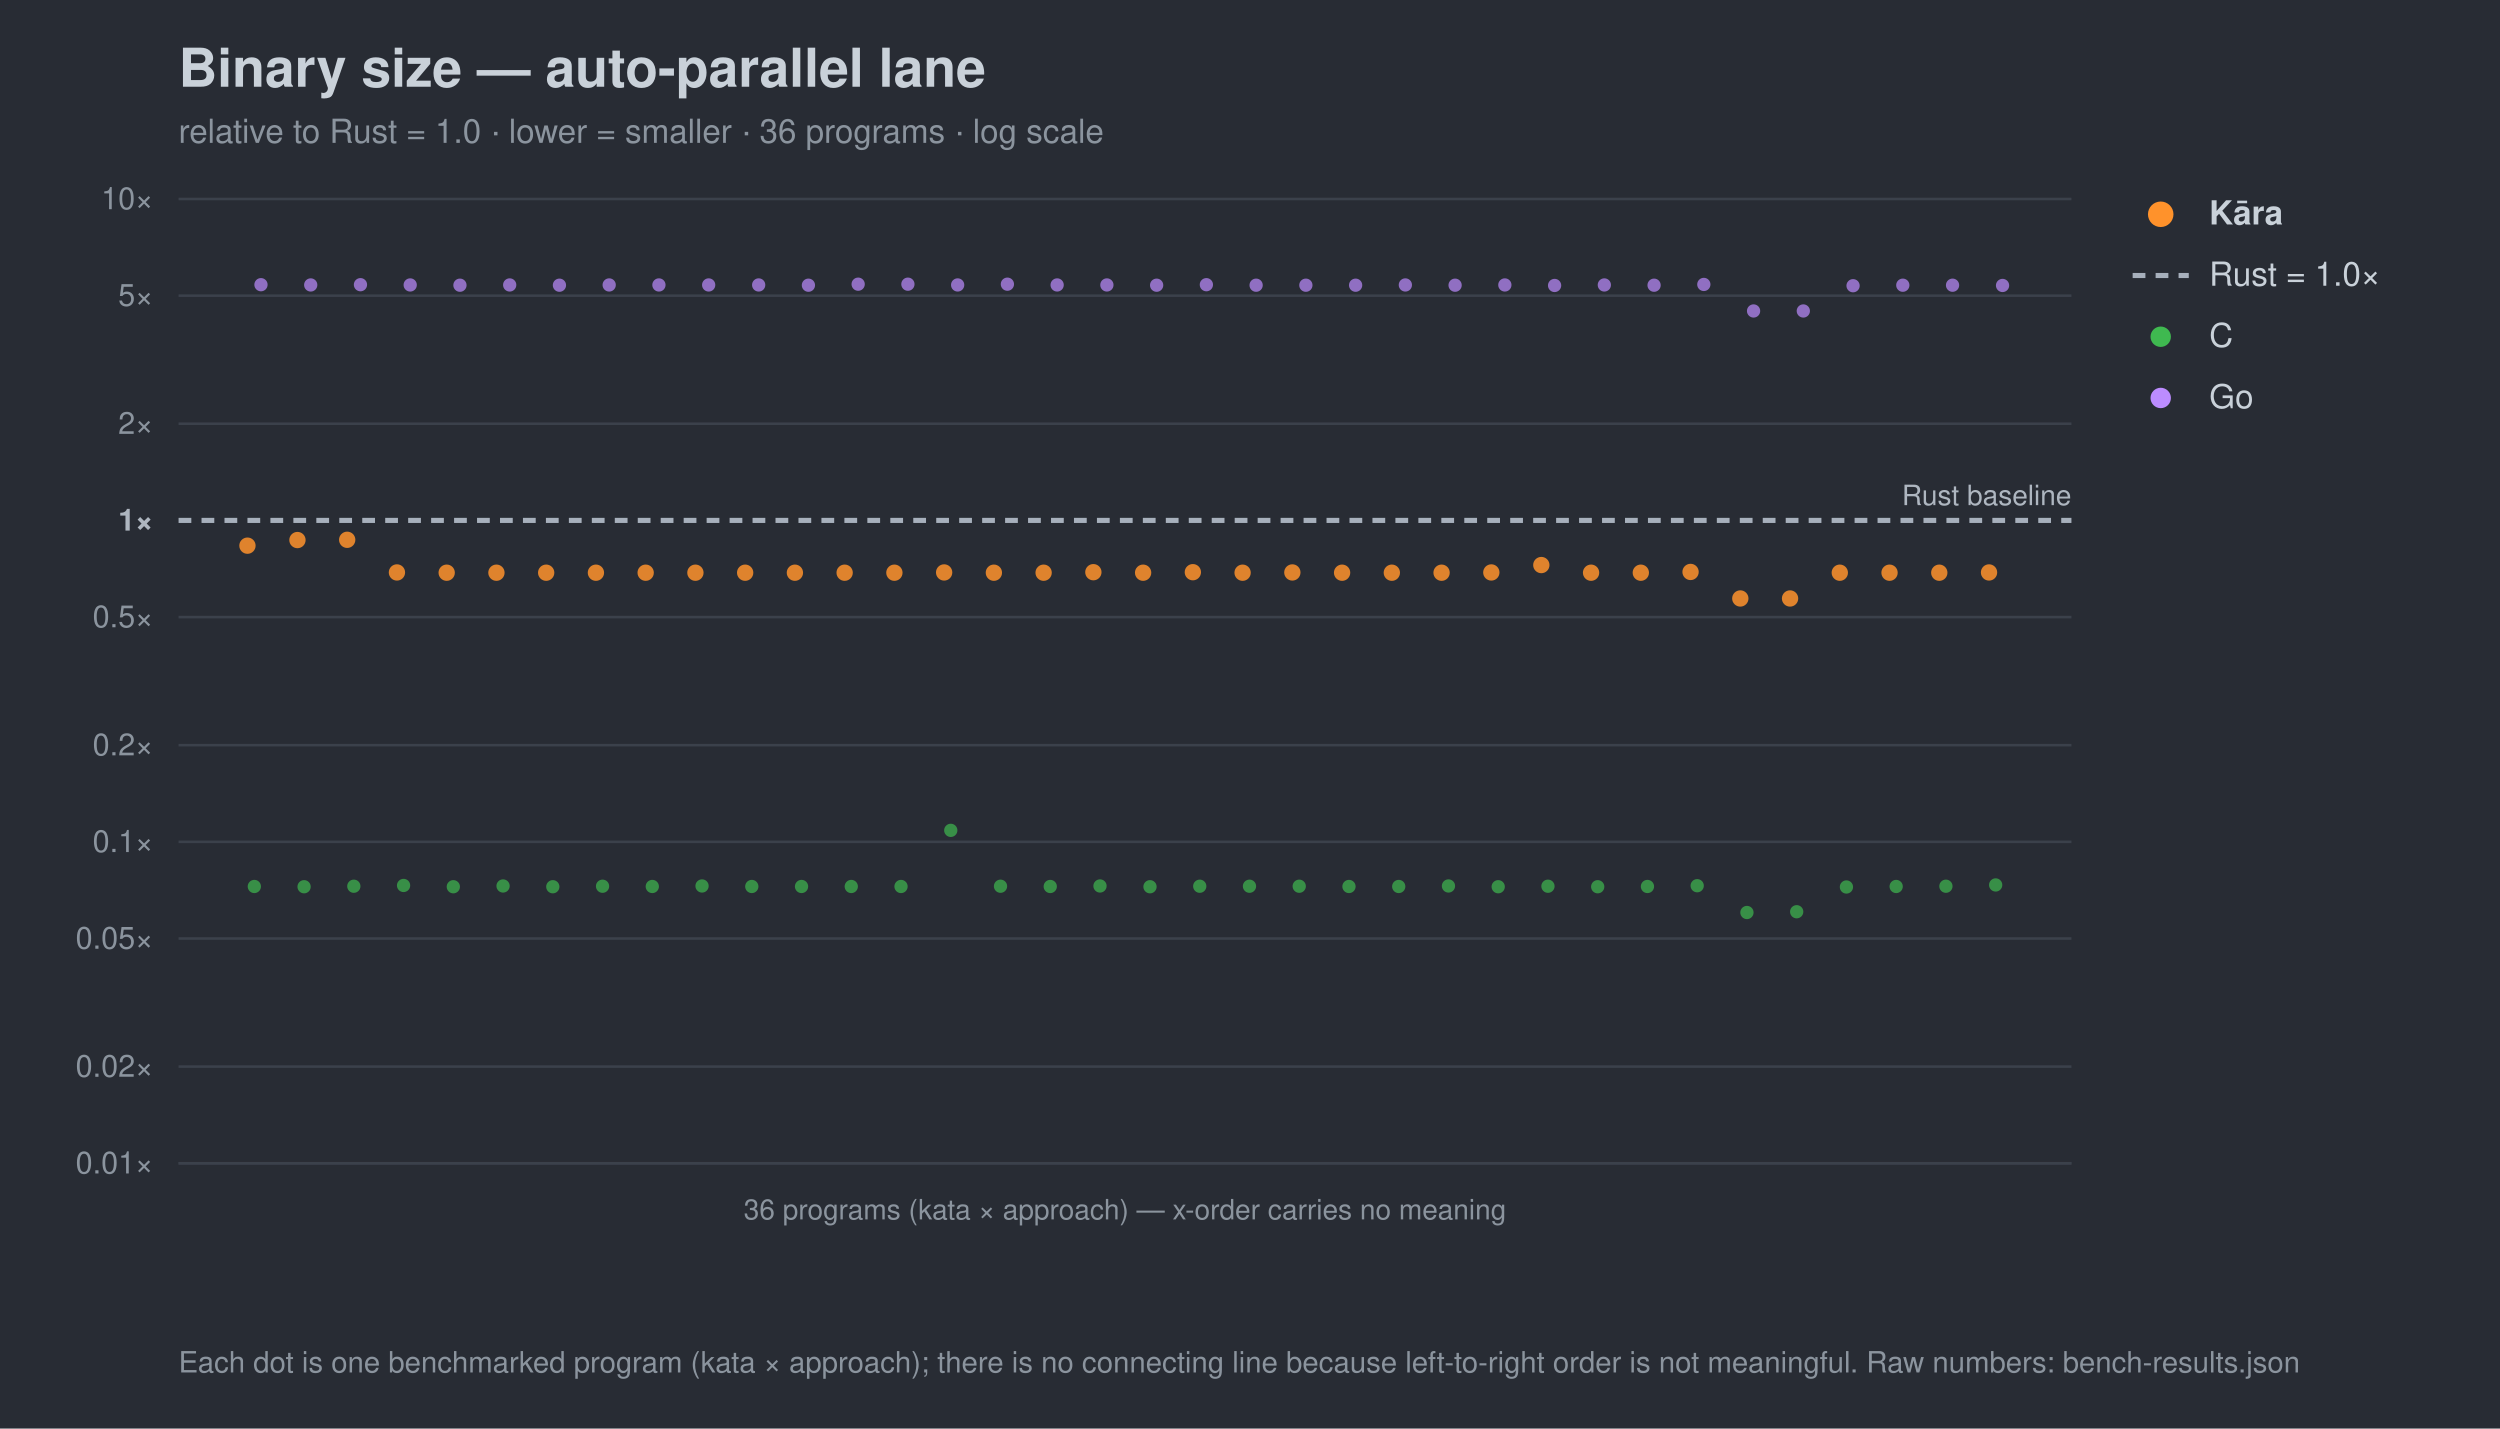
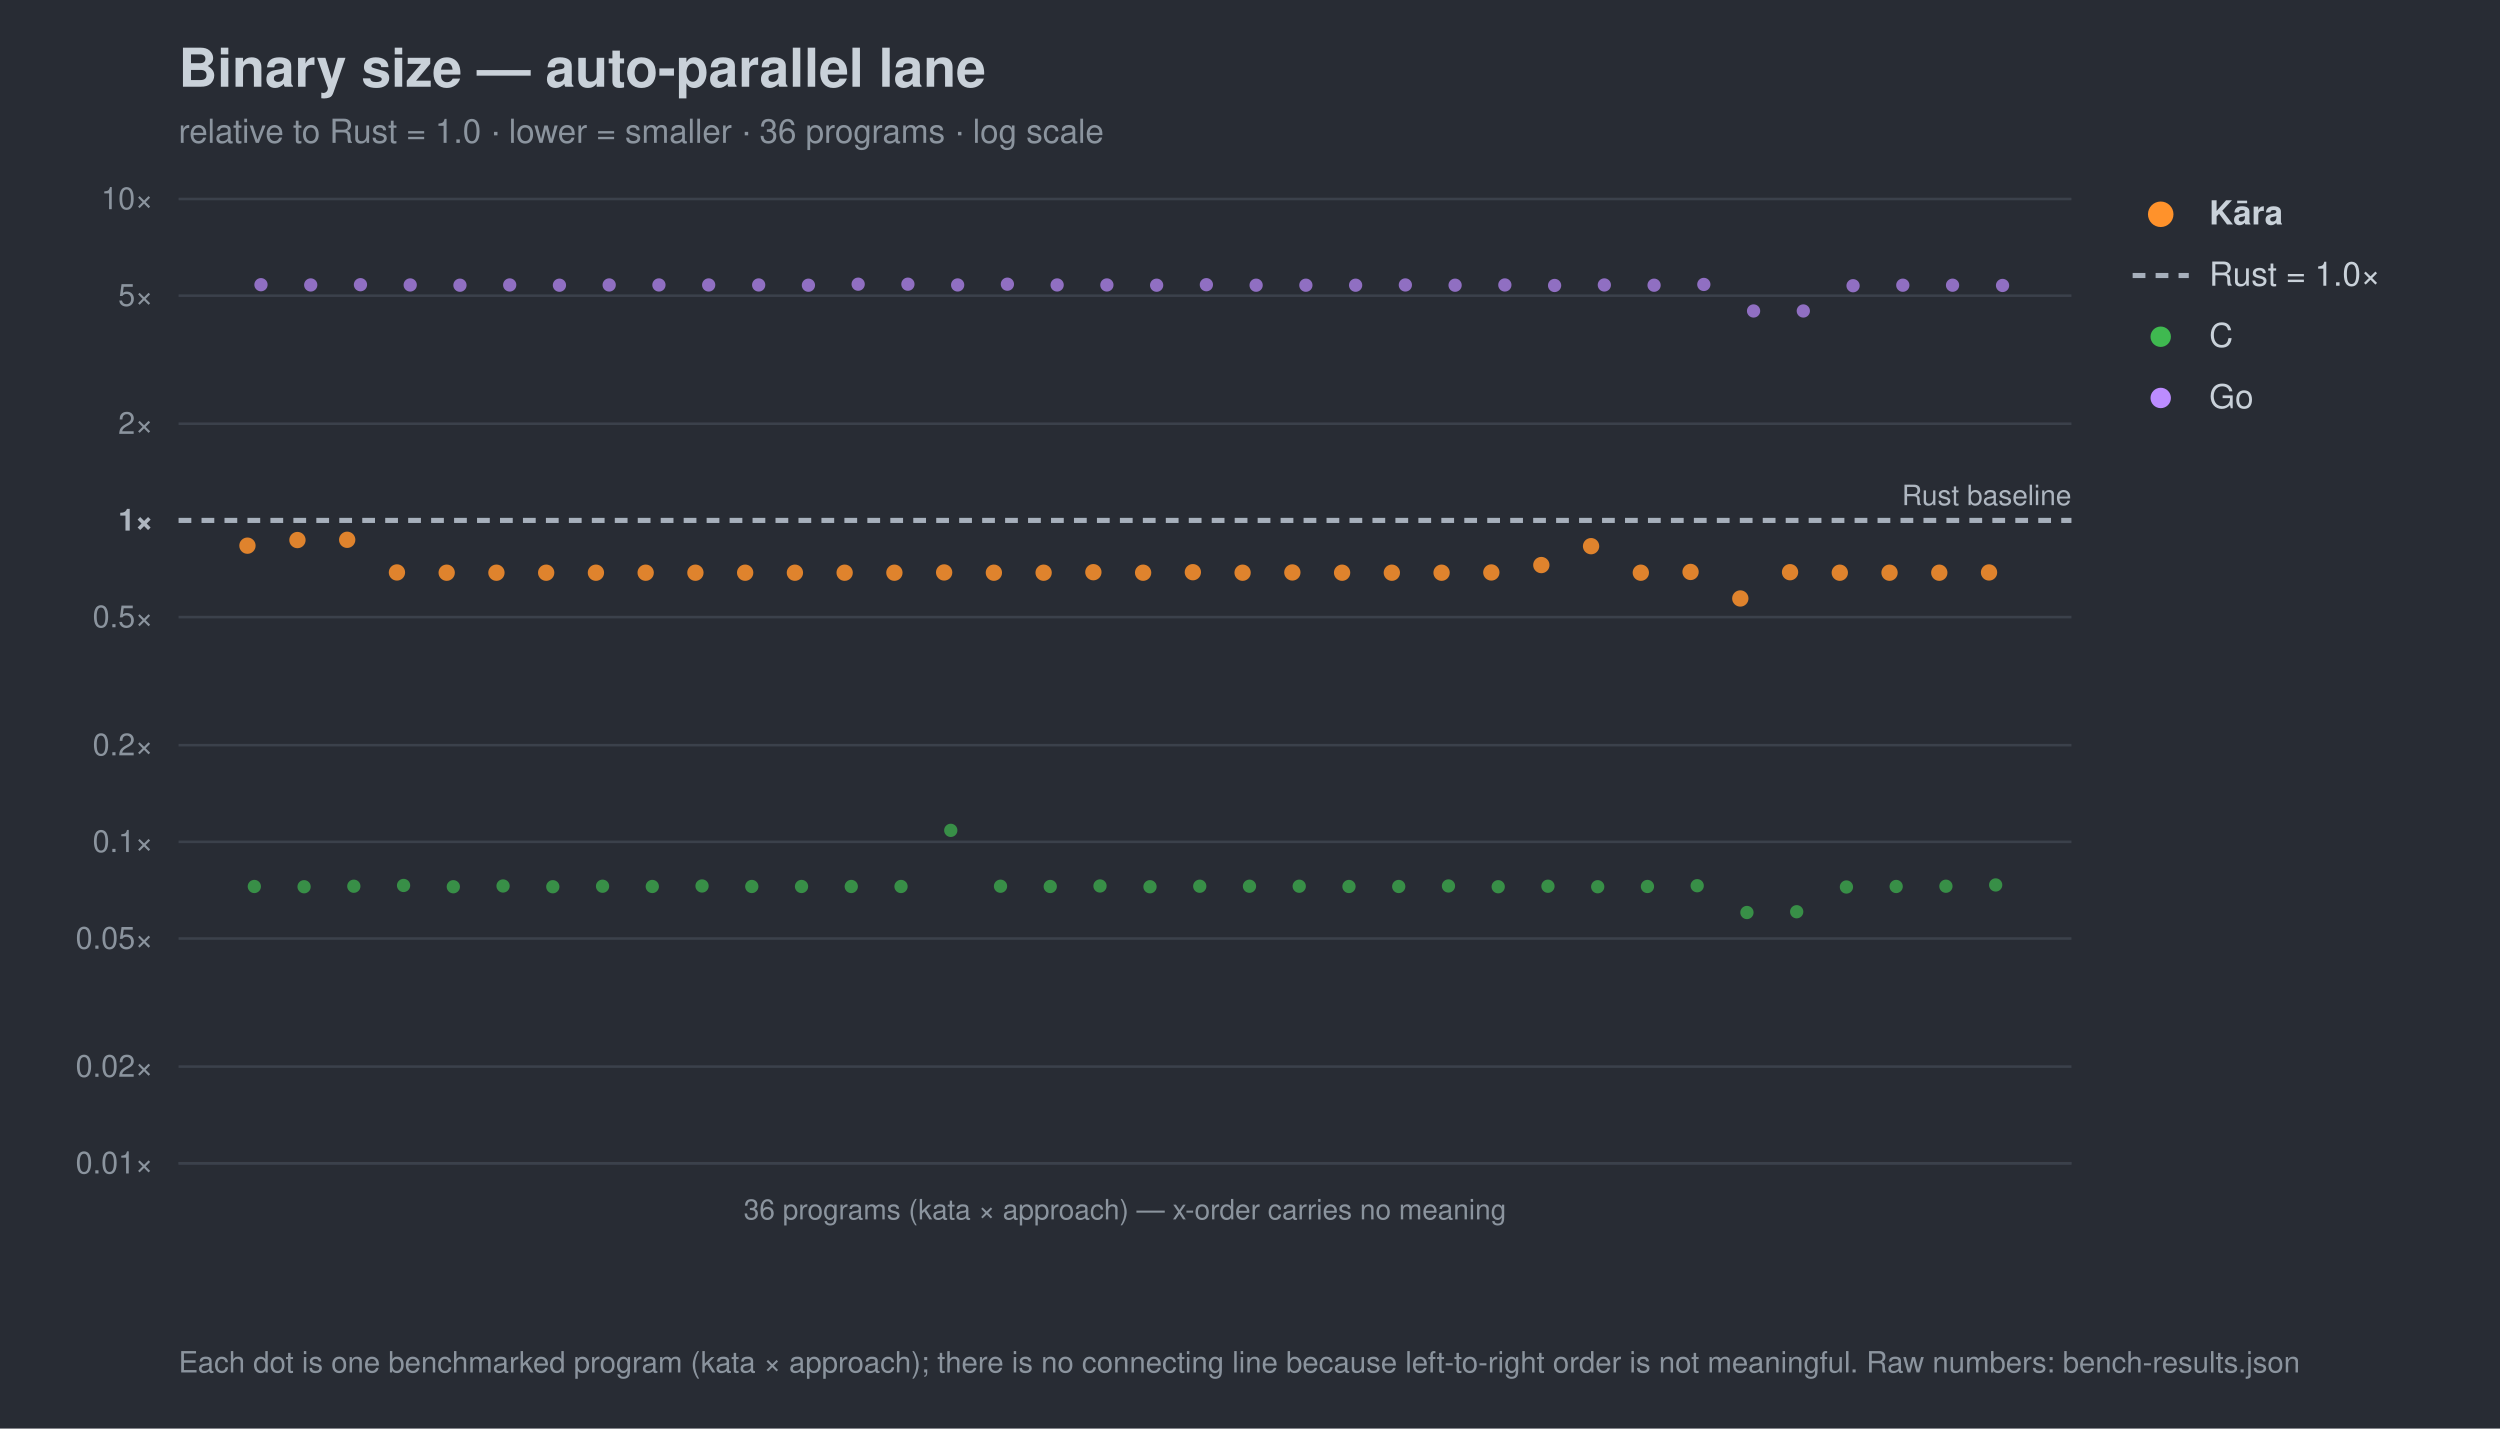
<svg xmlns="http://www.w3.org/2000/svg" width="980" height="560" viewBox="0 0 980 560" font-family="-apple-system,Segoe UI,Helvetica,Arial,sans-serif">
  <rect width="980" height="560" fill="#282c34" />
  <text x="70" y="34" font-size="21" font-weight="700" fill="#c9d1d9">Binary size — auto-parallel lane</text>
  <text x="70" y="56" font-size="13" fill="#8b949e">relative to Rust = 1.0 · lower = smaller · 36 programs · log scale</text>
  <line x1="70" y1="456.0" x2="812" y2="456.0" stroke="#3b414b" stroke-width="1" />
  <text x="60" y="460.0" font-size="12" text-anchor="end" fill="#8b949e">0.01×</text>
  <line x1="70" y1="418.1" x2="812" y2="418.1" stroke="#3b414b" stroke-width="1" />
  <text x="60" y="422.1" font-size="12" text-anchor="end" fill="#8b949e">0.02×</text>
  <line x1="70" y1="367.9" x2="812" y2="367.9" stroke="#3b414b" stroke-width="1" />
  <text x="60" y="371.9" font-size="12" text-anchor="end" fill="#8b949e">0.05×</text>
  <line x1="70" y1="330.0" x2="812" y2="330.0" stroke="#3b414b" stroke-width="1" />
  <text x="60" y="334.0" font-size="12" text-anchor="end" fill="#8b949e">0.1×</text>
  <line x1="70" y1="292.1" x2="812" y2="292.1" stroke="#3b414b" stroke-width="1" />
  <text x="60" y="296.1" font-size="12" text-anchor="end" fill="#8b949e">0.2×</text>
  <line x1="70" y1="241.9" x2="812" y2="241.9" stroke="#3b414b" stroke-width="1" />
  <text x="60" y="245.9" font-size="12" text-anchor="end" fill="#8b949e">0.5×</text>
  <line x1="70" y1="204.0" x2="812" y2="204.0" stroke="#a7b0bc" stroke-width="2" stroke-dasharray="5 4" />
  <text x="60" y="208.0" font-size="12" text-anchor="end" fill="#aeb6c0" font-weight="700">1×</text>
  <line x1="70" y1="166.1" x2="812" y2="166.1" stroke="#3b414b" stroke-width="1" />
  <text x="60" y="170.1" font-size="12" text-anchor="end" fill="#8b949e">2×</text>
  <line x1="70" y1="115.9" x2="812" y2="115.9" stroke="#3b414b" stroke-width="1" />
  <text x="60" y="119.9" font-size="12" text-anchor="end" fill="#8b949e">5×</text>
  <line x1="70" y1="78.0" x2="812" y2="78.0" stroke="#3b414b" stroke-width="1" />
  <text x="60" y="82.0" font-size="12" text-anchor="end" fill="#8b949e">10×</text>
  <text x="812" y="198.0" font-size="11" text-anchor="end" fill="#aeb6c0">Rust baseline</text>
  <line x1="70" y1="456" x2="812" y2="456" stroke="#3b414b" />
  <text x="441.0" y="478" font-size="11" text-anchor="middle" fill="#8b949e">36 programs (kata × approach) — x-order carries no meaning</text>
  <circle cx="99.7" cy="347.5" r="2.6" fill="#3fb950" opacity="0.7" />
  <circle cx="119.2" cy="347.6" r="2.6" fill="#3fb950" opacity="0.7" />
  <circle cx="138.7" cy="347.4" r="2.6" fill="#3fb950" opacity="0.7" />
  <circle cx="158.2" cy="347.1" r="2.6" fill="#3fb950" opacity="0.7" />
  <circle cx="177.7" cy="347.6" r="2.6" fill="#3fb950" opacity="0.7" />
  <circle cx="197.2" cy="347.3" r="2.6" fill="#3fb950" opacity="0.7" />
  <circle cx="216.7" cy="347.6" r="2.6" fill="#3fb950" opacity="0.7" />
  <circle cx="236.2" cy="347.4" r="2.6" fill="#3fb950" opacity="0.7" />
  <circle cx="255.7" cy="347.5" r="2.6" fill="#3fb950" opacity="0.7" />
  <circle cx="275.2" cy="347.3" r="2.6" fill="#3fb950" opacity="0.7" />
  <circle cx="294.7" cy="347.5" r="2.6" fill="#3fb950" opacity="0.7" />
  <circle cx="314.2" cy="347.5" r="2.6" fill="#3fb950" opacity="0.7" />
  <circle cx="333.7" cy="347.5" r="2.6" fill="#3fb950" opacity="0.7" />
  <circle cx="353.2" cy="347.5" r="2.6" fill="#3fb950" opacity="0.7" />
  <circle cx="372.7" cy="325.5" r="2.6" fill="#3fb950" opacity="0.7" />
  <circle cx="392.2" cy="347.4" r="2.6" fill="#3fb950" opacity="0.7" />
  <circle cx="411.7" cy="347.5" r="2.6" fill="#3fb950" opacity="0.7" />
  <circle cx="431.2" cy="347.3" r="2.6" fill="#3fb950" opacity="0.7" />
  <circle cx="450.8" cy="347.6" r="2.6" fill="#3fb950" opacity="0.7" />
  <circle cx="470.3" cy="347.4" r="2.6" fill="#3fb950" opacity="0.7" />
  <circle cx="489.8" cy="347.4" r="2.6" fill="#3fb950" opacity="0.7" />
  <circle cx="509.3" cy="347.4" r="2.6" fill="#3fb950" opacity="0.7" />
  <circle cx="528.8" cy="347.5" r="2.6" fill="#3fb950" opacity="0.7" />
  <circle cx="548.3" cy="347.5" r="2.6" fill="#3fb950" opacity="0.7" />
  <circle cx="567.8" cy="347.3" r="2.6" fill="#3fb950" opacity="0.7" />
  <circle cx="587.3" cy="347.6" r="2.6" fill="#3fb950" opacity="0.7" />
  <circle cx="606.8" cy="347.4" r="2.6" fill="#3fb950" opacity="0.7" />
  <circle cx="626.3" cy="347.6" r="2.6" fill="#3fb950" opacity="0.7" />
  <circle cx="645.8" cy="347.5" r="2.6" fill="#3fb950" opacity="0.7" />
  <circle cx="665.3" cy="347.2" r="2.6" fill="#3fb950" opacity="0.7" />
  <circle cx="684.8" cy="357.7" r="2.6" fill="#3fb950" opacity="0.7" />
  <circle cx="704.3" cy="357.4" r="2.6" fill="#3fb950" opacity="0.7" />
  <circle cx="723.8" cy="347.7" r="2.6" fill="#3fb950" opacity="0.7" />
  <circle cx="743.3" cy="347.5" r="2.6" fill="#3fb950" opacity="0.7" />
  <circle cx="762.8" cy="347.4" r="2.6" fill="#3fb950" opacity="0.7" />
  <circle cx="782.3" cy="346.9" r="2.6" fill="#3fb950" opacity="0.7" />
  <circle cx="102.3" cy="111.6" r="2.6" fill="#bc8cff" opacity="0.7" />
  <circle cx="121.8" cy="111.7" r="2.6" fill="#bc8cff" opacity="0.7" />
  <circle cx="141.3" cy="111.6" r="2.6" fill="#bc8cff" opacity="0.7" />
  <circle cx="160.8" cy="111.7" r="2.6" fill="#bc8cff" opacity="0.7" />
  <circle cx="180.3" cy="111.8" r="2.6" fill="#bc8cff" opacity="0.7" />
  <circle cx="199.8" cy="111.7" r="2.6" fill="#bc8cff" opacity="0.7" />
  <circle cx="219.3" cy="111.8" r="2.6" fill="#bc8cff" opacity="0.7" />
  <circle cx="238.8" cy="111.7" r="2.6" fill="#bc8cff" opacity="0.7" />
  <circle cx="258.3" cy="111.7" r="2.6" fill="#bc8cff" opacity="0.7" />
  <circle cx="277.8" cy="111.7" r="2.6" fill="#bc8cff" opacity="0.7" />
  <circle cx="297.4" cy="111.7" r="2.6" fill="#bc8cff" opacity="0.7" />
  <circle cx="316.9" cy="111.8" r="2.6" fill="#bc8cff" opacity="0.7" />
  <circle cx="336.4" cy="111.4" r="2.6" fill="#bc8cff" opacity="0.7" />
  <circle cx="355.9" cy="111.4" r="2.6" fill="#bc8cff" opacity="0.7" />
  <circle cx="375.4" cy="111.7" r="2.6" fill="#bc8cff" opacity="0.7" />
  <circle cx="394.9" cy="111.4" r="2.6" fill="#bc8cff" opacity="0.7" />
  <circle cx="414.4" cy="111.7" r="2.6" fill="#bc8cff" opacity="0.7" />
  <circle cx="433.9" cy="111.7" r="2.6" fill="#bc8cff" opacity="0.7" />
  <circle cx="453.4" cy="111.8" r="2.6" fill="#bc8cff" opacity="0.7" />
  <circle cx="472.9" cy="111.6" r="2.6" fill="#bc8cff" opacity="0.7" />
  <circle cx="492.4" cy="111.8" r="2.6" fill="#bc8cff" opacity="0.7" />
  <circle cx="511.9" cy="111.8" r="2.6" fill="#bc8cff" opacity="0.7" />
  <circle cx="531.4" cy="111.8" r="2.6" fill="#bc8cff" opacity="0.7" />
  <circle cx="550.9" cy="111.7" r="2.6" fill="#bc8cff" opacity="0.7" />
  <circle cx="570.4" cy="111.8" r="2.6" fill="#bc8cff" opacity="0.7" />
  <circle cx="589.9" cy="111.7" r="2.6" fill="#bc8cff" opacity="0.7" />
  <circle cx="609.4" cy="111.9" r="2.6" fill="#bc8cff" opacity="0.7" />
  <circle cx="628.9" cy="111.7" r="2.6" fill="#bc8cff" opacity="0.7" />
  <circle cx="648.4" cy="111.8" r="2.6" fill="#bc8cff" opacity="0.7" />
  <circle cx="667.9" cy="111.5" r="2.6" fill="#bc8cff" opacity="0.7" />
  <circle cx="687.4" cy="121.9" r="2.6" fill="#bc8cff" opacity="0.7" />
  <circle cx="706.9" cy="121.9" r="2.6" fill="#bc8cff" opacity="0.7" />
  <circle cx="726.4" cy="112.0" r="2.6" fill="#bc8cff" opacity="0.7" />
  <circle cx="745.9" cy="111.8" r="2.6" fill="#bc8cff" opacity="0.7" />
  <circle cx="765.4" cy="111.8" r="2.6" fill="#bc8cff" opacity="0.7" />
  <circle cx="785.0" cy="111.9" r="2.6" fill="#bc8cff" opacity="0.7" />
  <circle cx="97.0" cy="213.9" r="3.2" fill="#ff922b" opacity="0.85" />
  <circle cx="116.6" cy="211.7" r="3.2" fill="#ff922b" opacity="0.85" />
  <circle cx="136.1" cy="211.6" r="3.2" fill="#ff922b" opacity="0.85" />
  <circle cx="155.6" cy="224.4" r="3.2" fill="#ff922b" opacity="0.85" />
  <circle cx="175.1" cy="224.5" r="3.2" fill="#ff922b" opacity="0.85" />
  <circle cx="194.6" cy="224.5" r="3.2" fill="#ff922b" opacity="0.85" />
  <circle cx="214.1" cy="224.5" r="3.2" fill="#ff922b" opacity="0.85" />
  <circle cx="233.6" cy="224.5" r="3.2" fill="#ff922b" opacity="0.85" />
  <circle cx="253.1" cy="224.5" r="3.2" fill="#ff922b" opacity="0.85" />
  <circle cx="272.6" cy="224.5" r="3.2" fill="#ff922b" opacity="0.85" />
  <circle cx="292.1" cy="224.5" r="3.2" fill="#ff922b" opacity="0.85" />
  <circle cx="311.6" cy="224.5" r="3.2" fill="#ff922b" opacity="0.85" />
  <circle cx="331.1" cy="224.5" r="3.2" fill="#ff922b" opacity="0.85" />
  <circle cx="350.6" cy="224.5" r="3.2" fill="#ff922b" opacity="0.85" />
  <circle cx="370.1" cy="224.4" r="3.2" fill="#ff922b" opacity="0.85" />
  <circle cx="389.6" cy="224.5" r="3.2" fill="#ff922b" opacity="0.85" />
  <circle cx="409.1" cy="224.5" r="3.2" fill="#ff922b" opacity="0.85" />
  <circle cx="428.6" cy="224.3" r="3.2" fill="#ff922b" opacity="0.85" />
  <circle cx="448.1" cy="224.5" r="3.2" fill="#ff922b" opacity="0.85" />
  <circle cx="467.6" cy="224.3" r="3.2" fill="#ff922b" opacity="0.85" />
  <circle cx="487.1" cy="224.5" r="3.2" fill="#ff922b" opacity="0.85" />
  <circle cx="506.6" cy="224.4" r="3.2" fill="#ff922b" opacity="0.85" />
  <circle cx="526.1" cy="224.5" r="3.2" fill="#ff922b" opacity="0.85" />
  <circle cx="545.6" cy="224.5" r="3.2" fill="#ff922b" opacity="0.85" />
  <circle cx="565.1" cy="224.5" r="3.2" fill="#ff922b" opacity="0.85" />
  <circle cx="584.6" cy="224.4" r="3.2" fill="#ff922b" opacity="0.85" />
  <circle cx="604.2" cy="221.5" r="3.2" fill="#ff922b" opacity="0.85" />
-   <circle cx="623.7" cy="224.5" r="3.2" fill="#ff922b" opacity="0.85" />
+   <circle cx="623.7" cy="214.1" r="3.2" fill="#ff922b" opacity="0.85" />
  <circle cx="643.2" cy="224.5" r="3.2" fill="#ff922b" opacity="0.85" />
  <circle cx="662.7" cy="224.2" r="3.2" fill="#ff922b" opacity="0.85" />
  <circle cx="682.2" cy="234.6" r="3.2" fill="#ff922b" opacity="0.85" />
-   <circle cx="701.7" cy="234.6" r="3.2" fill="#ff922b" opacity="0.85" />
+   <circle cx="701.7" cy="224.3" r="3.2" fill="#ff922b" opacity="0.85" />
  <circle cx="721.2" cy="224.5" r="3.2" fill="#ff922b" opacity="0.85" />
  <circle cx="740.7" cy="224.5" r="3.2" fill="#ff922b" opacity="0.85" />
  <circle cx="760.2" cy="224.5" r="3.2" fill="#ff922b" opacity="0.85" />
  <circle cx="779.7" cy="224.4" r="3.2" fill="#ff922b" opacity="0.85" />
  <circle cx="847" cy="84" r="5" fill="#ff922b" />
  <text x="866" y="88" font-size="13" fill="#c9d1d9" font-weight="700">Kāra</text>
  <line x1="836" y1="108" x2="858" y2="108" stroke="#a7b0bc" stroke-width="2" stroke-dasharray="5 4" />
  <text x="866" y="112" font-size="13" fill="#c9d1d9" font-weight="400">Rust = 1.0×</text>
  <circle cx="847" cy="132" r="4" fill="#3fb950" />
  <text x="866" y="136" font-size="13" fill="#c9d1d9" font-weight="400">C</text>
  <circle cx="847" cy="156" r="4" fill="#bc8cff" />
  <text x="866" y="160" font-size="13" fill="#c9d1d9" font-weight="400">Go</text>
  <text x="70" y="538" font-size="11.5" fill="#8b949e">Each dot is one benchmarked program (kata × approach); there is no connecting line because left-to-right order is not meaningful. Raw numbers: bench-results.json</text>
</svg>
